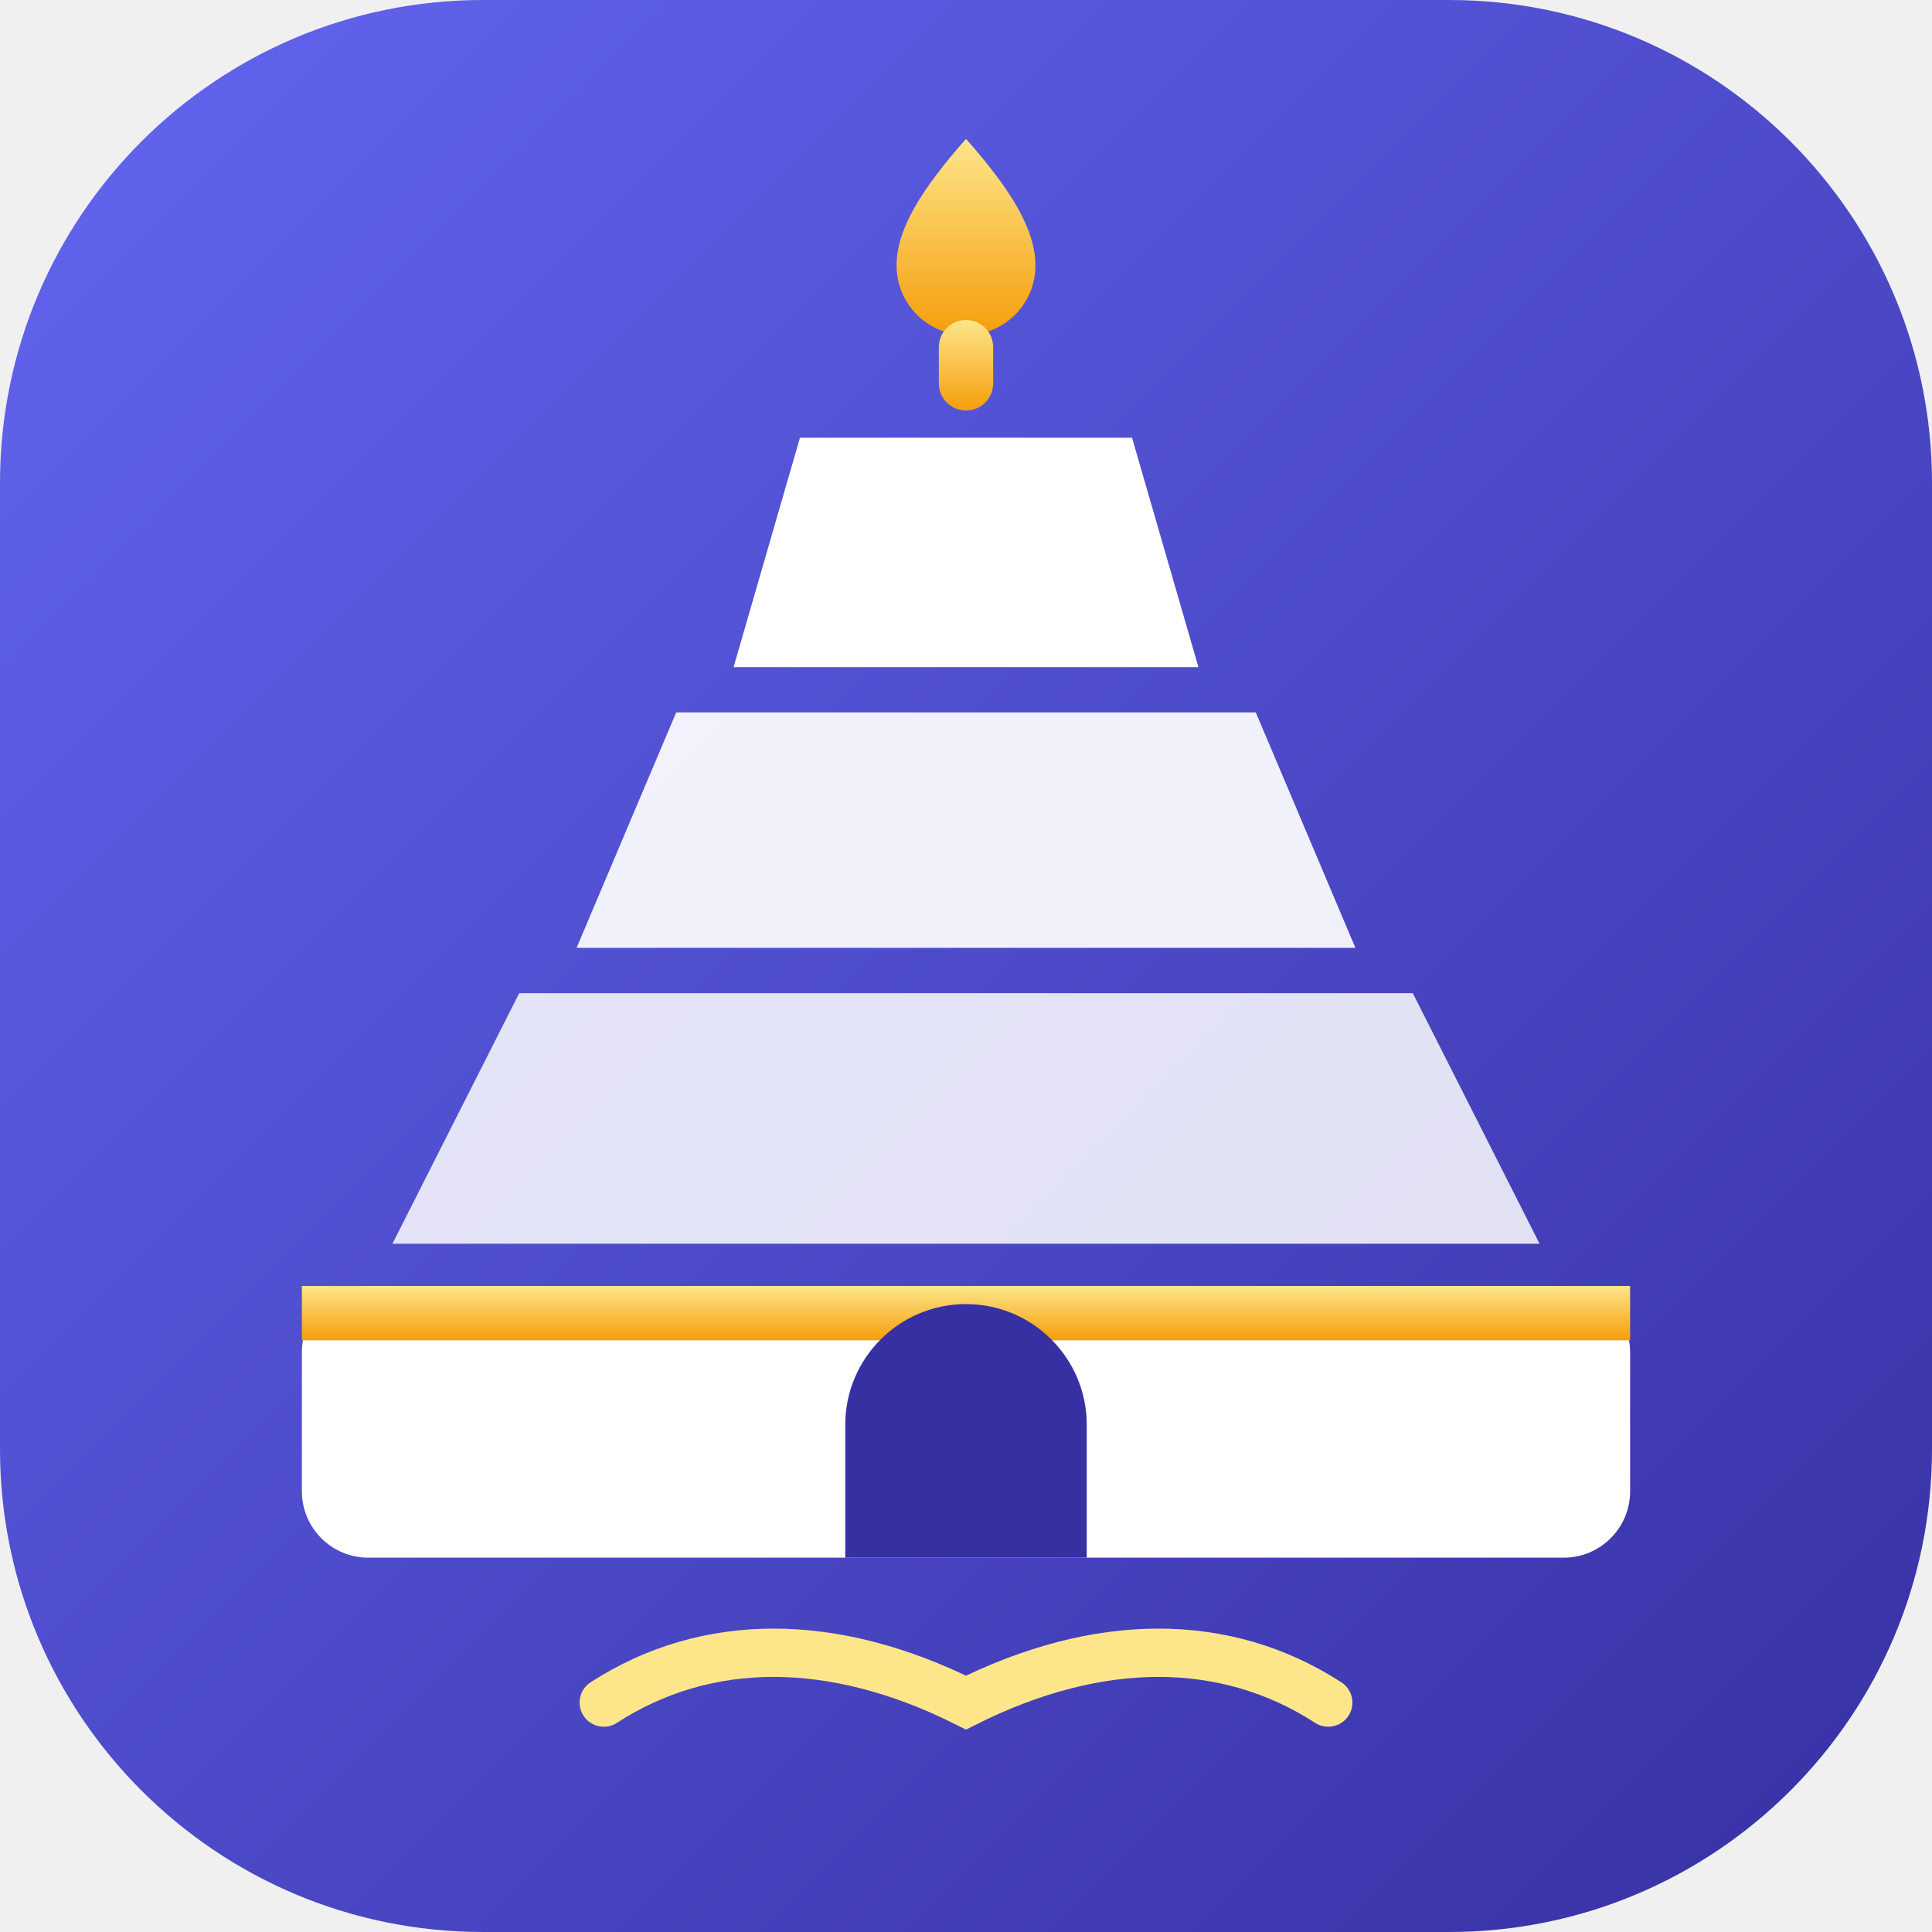
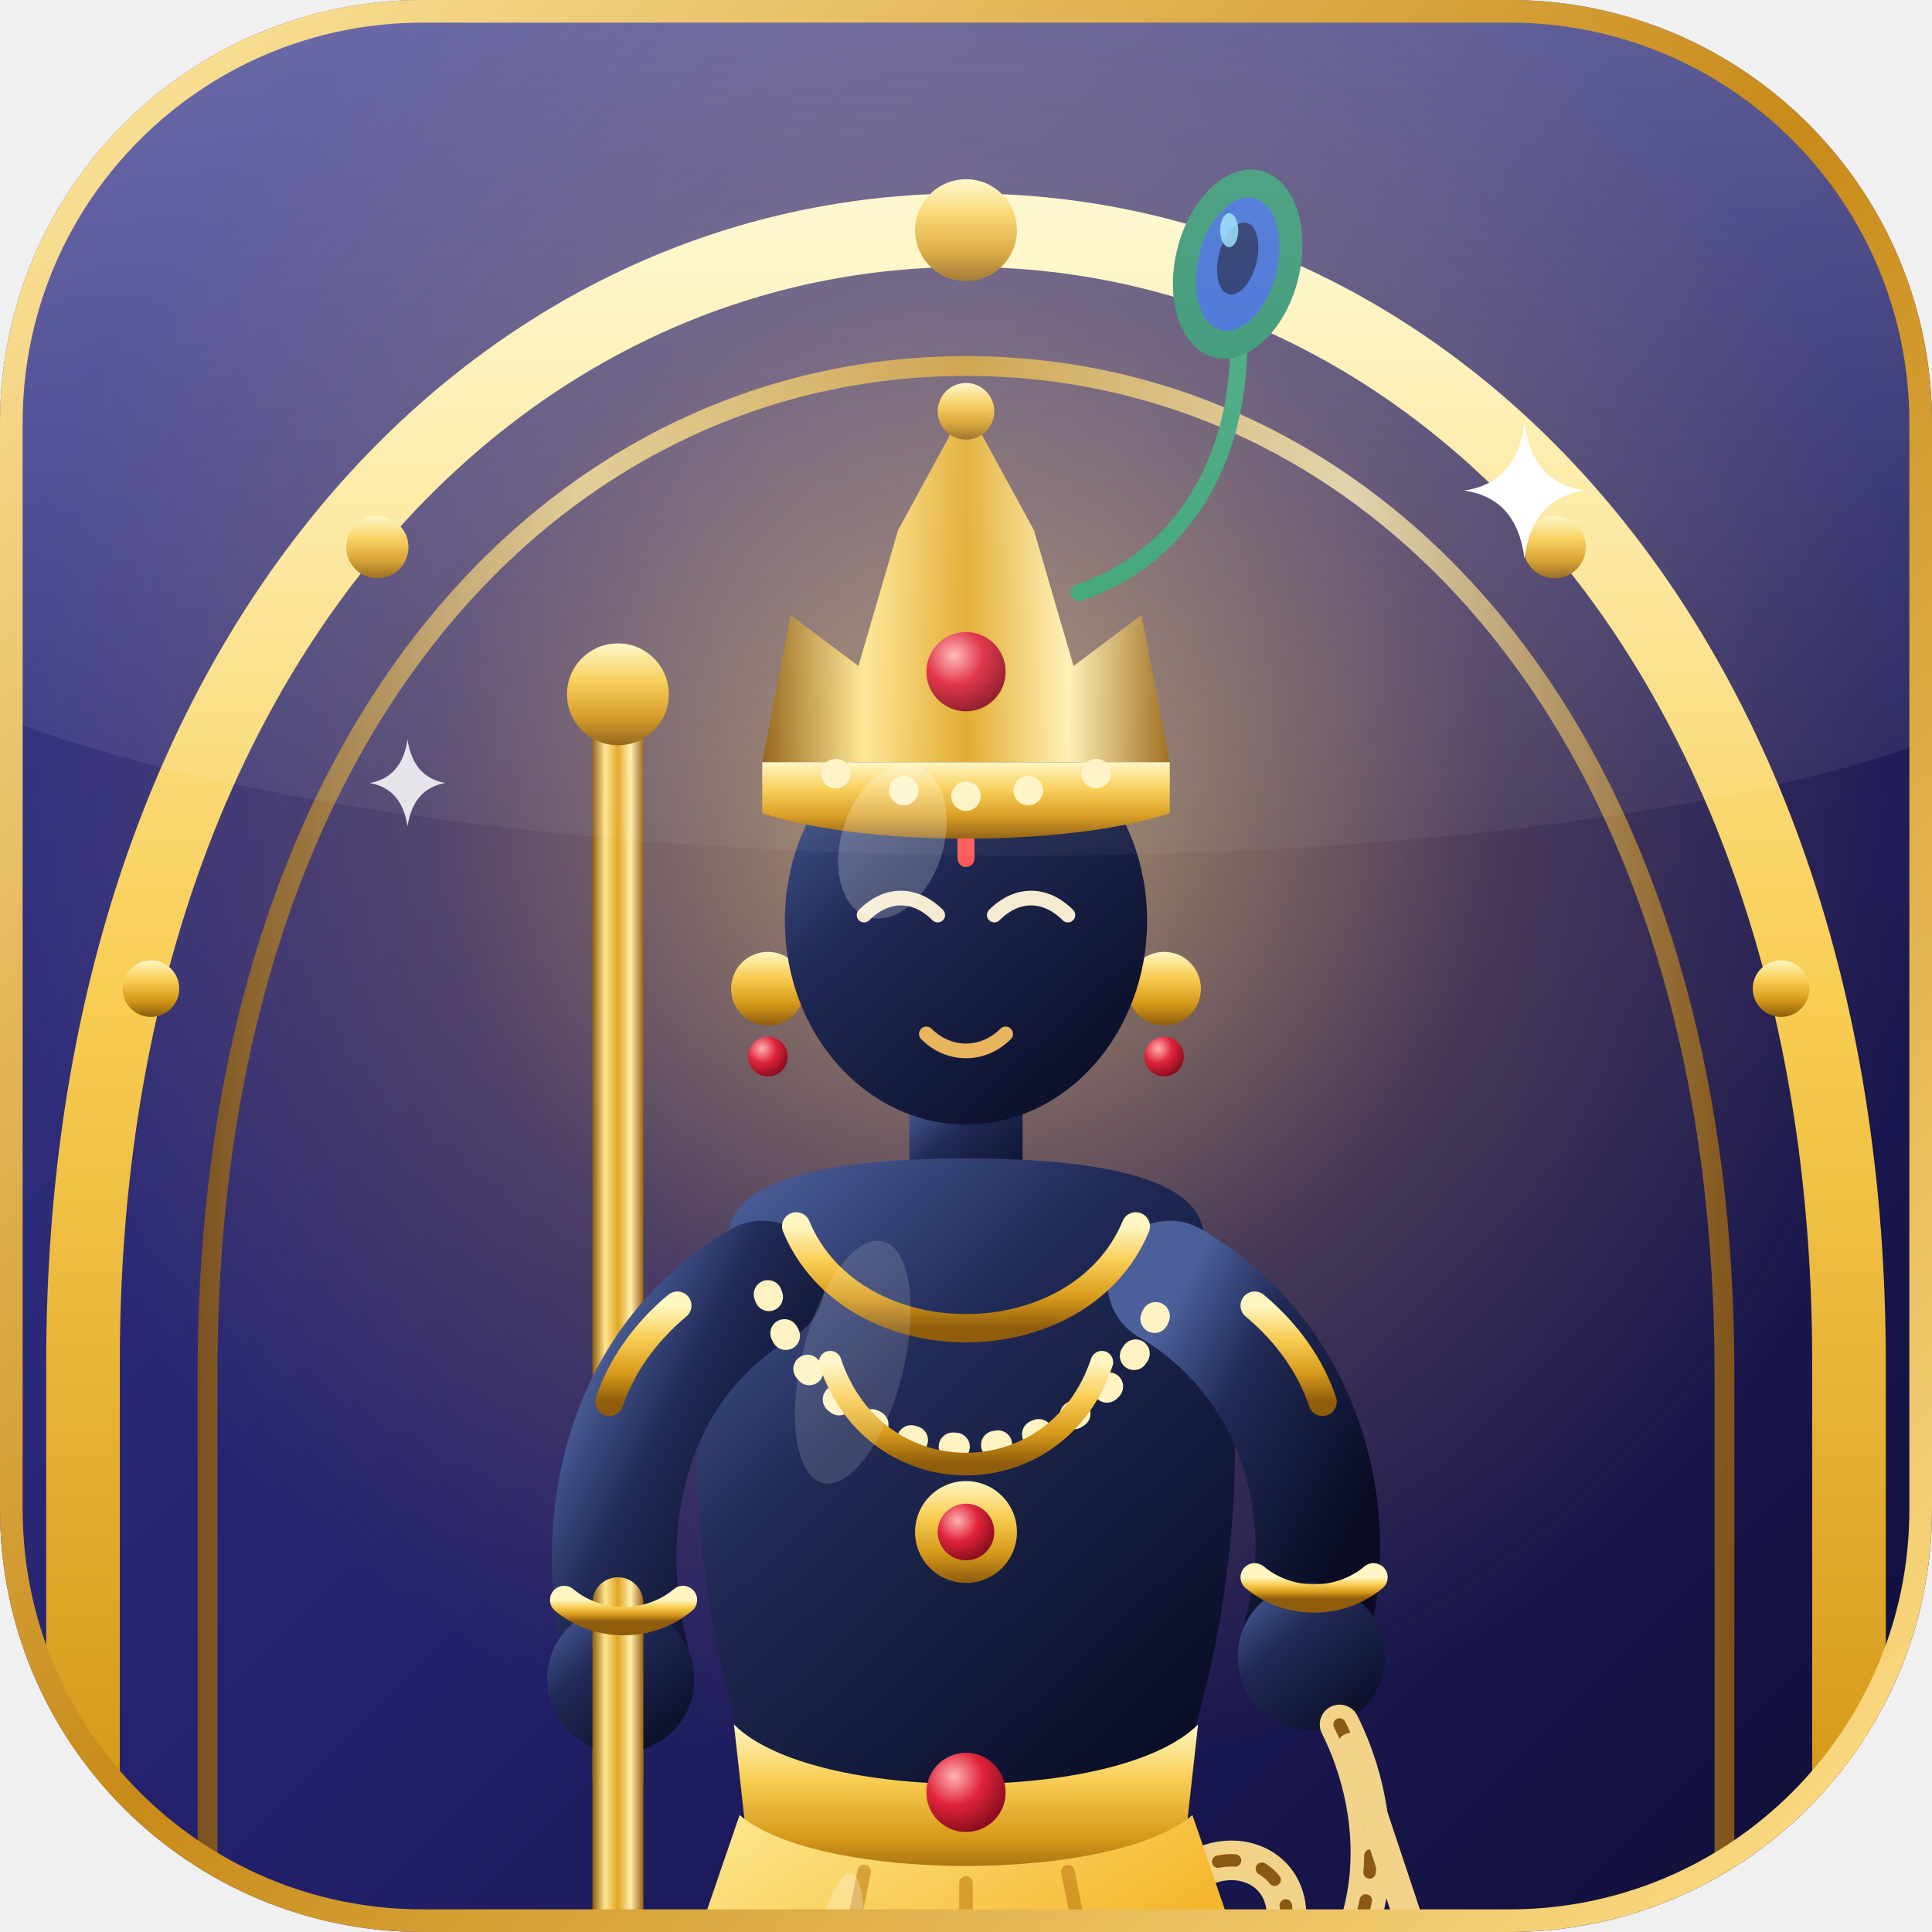
- <svg xmlns="http://www.w3.org/2000/svg" viewBox="0 0 64 64" role="img" aria-label="Sri Krishnamath &amp; Sabhabhavan, Belagavi">
+ <svg xmlns="http://www.w3.org/2000/svg" viewBox="0 0 512 512" role="img" aria-label="Sri Krishnamath &amp; Sabhabhavan, Belagavi">
  <defs>
    <linearGradient id="bg" x1="0" y1="0" x2="1" y2="1">
-       <stop offset="0" stop-color="#6366f1" />
-       <stop offset="1" stop-color="#3730a3" />
+       <stop offset="0" stop-color="#3b3a8f" />
+       <stop offset="0.55" stop-color="#22206a" />
+       <stop offset="1" stop-color="#0f0d33" />
    </linearGradient>
+     <radialGradient id="aura" cx="0.5" cy="0.42" r="0.5">
+       <stop offset="0" stop-color="#ffd978" stop-opacity="0.65" />
+       <stop offset="0.55" stop-color="#ffb938" stop-opacity="0.18" />
+       <stop offset="1" stop-color="#ffb938" stop-opacity="0" />
+     </radialGradient>
    <linearGradient id="gold" x1="0" y1="0" x2="0" y2="1">
-       <stop offset="0" stop-color="#fde68a" />
-       <stop offset="1" stop-color="#f59e0b" />
+       <stop offset="0" stop-color="#fff6c2" />
+       <stop offset="0.35" stop-color="#f8cd52" />
+       <stop offset="0.7" stop-color="#d79a1b" />
+       <stop offset="1" stop-color="#8f5d0c" />
    </linearGradient>
+     <linearGradient id="goldH" x1="0" y1="0" x2="1" y2="0">
+       <stop offset="0" stop-color="#8f5d0c" />
+       <stop offset="0.25" stop-color="#ffe58f" />
+       <stop offset="0.5" stop-color="#e0a622" />
+       <stop offset="0.75" stop-color="#fff0b0" />
+       <stop offset="1" stop-color="#9a6410" />
+     </linearGradient>
+     <linearGradient id="skin" x1="0.1" y1="0" x2="0.9" y2="1">
+       <stop offset="0" stop-color="#4b5f9a" />
+       <stop offset="0.35" stop-color="#202a56" />
+       <stop offset="1" stop-color="#080b22" />
+     </linearGradient>
+     <linearGradient id="cloth" x1="0" y1="0" x2="1" y2="1">
+       <stop offset="0" stop-color="#fff0a0" />
+       <stop offset="0.5" stop-color="#f5b82e" />
+       <stop offset="1" stop-color="#c8830f" />
+     </linearGradient>
+     <linearGradient id="gloss" x1="0" y1="0" x2="0" y2="1">
+       <stop offset="0" stop-color="#ffffff" stop-opacity="0.26" />
+       <stop offset="1" stop-color="#ffffff" stop-opacity="0.04" />
+     </linearGradient>
+     <linearGradient id="rim" x1="0" y1="0" x2="1" y2="1">
+       <stop offset="0" stop-color="#ffe8a0" />
+       <stop offset="0.5" stop-color="#c88a18" />
+       <stop offset="1" stop-color="#ffe08a" />
+     </linearGradient>
+     <radialGradient id="ruby" cx="0.35" cy="0.3" r="0.8">
+       <stop offset="0" stop-color="#ffb3b3" />
+       <stop offset="0.45" stop-color="#e0243b" />
+       <stop offset="1" stop-color="#7a0818" />
+     </radialGradient>
+     <clipPath id="badge">
+       <rect width="512" height="512" rx="112" />
+     </clipPath>
  </defs>
-   <rect width="64" height="64" rx="16" fill="url(#bg)" />
-   <path d="M32 4.6c1.5 1.7 2.3 3 2.3 4.2a2.3 2.3 0 0 1-4.6 0c0-1.2.8-2.5 2.3-4.2z" fill="url(#gold)" />
-   <rect x="31.1" y="10.6" width="1.8" height="3" rx=".9" fill="url(#gold)" />
-   <path d="M26.5 14.5h11l2.2 7.6H24.3z" fill="#fff" />
-   <path d="M22.4 23.6h19.2l3.3 7.8H19.1z" fill="#fff" fill-opacity=".92" />
-   <path d="M17.2 32.9h29.6l4.2 8.3H13z" fill="#fff" fill-opacity=".84" />
-   <rect x="10" y="42.6" width="44" height="9" rx="2.2" fill="#fff" />
-   <rect x="10" y="42.6" width="44" height="1.8" fill="url(#gold)" />
-   <path d="M28 51.6v-4.4a4 4 0 0 1 8 0v4.4z" fill="#3730a3" />
-   <path d="M20 56.4c3.4-2.2 7.6-2.2 12 0 4.4-2.2 8.6-2.2 12 0" fill="none" stroke="#fde68a" stroke-width="1.6" stroke-linecap="round" />
+   <g clip-path="url(#badge)">
+     <rect width="512" height="512" fill="url(#bg)" />
+     <rect width="512" height="512" fill="url(#aura)" />
+     <g transform="translate(256 262) scale(1.5) translate(-256 -196)">
+       <path d="M100 452V262C100 138 172 62 256 62s156 76 156 200v190" fill="none" stroke="url(#gold)" stroke-width="13" stroke-linecap="round" />
+       <path d="M122 452V264C122 150 184 86 256 86s134 64 134 178v188" fill="none" stroke="url(#goldH)" stroke-width="3.5" opacity="0.8" />
+       <g fill="url(#gold)">
+         <circle cx="256" cy="62" r="9" />
+         <circle cx="152" cy="118" r="5.5" />
+         <circle cx="360" cy="118" r="5.5" />
+         <circle cx="112" cy="196" r="5" />
+         <circle cx="400" cy="196" r="5" />
+       </g>
+       <rect x="190" y="146" width="9" height="284" rx="4.5" fill="url(#goldH)" />
+       <circle cx="194.5" cy="144" r="9" fill="url(#gold)" />
+       <path d="M246 214h20v22h-20z" fill="url(#skin)" />
+       <path d="M214 240c0-12 24-14 42-14s42 2 42 14c9 26 6 62-2 88-10 14-70 14-80 0-8-26-11-62-2-88z" fill="url(#skin)" />
+       <path d="M220 248c-24 14-30 42-24 66" fill="none" stroke="url(#skin)" stroke-width="22" stroke-linecap="round" />
+       <path d="M292 248c24 14 30 42 24 62" fill="none" stroke="url(#skin)" stroke-width="22" stroke-linecap="round" />
+       <circle cx="195" cy="318" r="13" fill="url(#skin)" />
+       <circle cx="317" cy="314" r="13" fill="url(#skin)" />
+       <rect x="190" y="300" width="9" height="40" rx="4.5" fill="url(#goldH)" />
+       <g fill="none" stroke="url(#gold)" stroke-width="5" stroke-linecap="round">
+         <path d="M185 304c6 5 15 5 21 0" />
+         <path d="M307 300c6 5 15 5 21 0" />
+         <path d="M205 252c-6 5-10 11-12 17" />
+         <path d="M307 252c6 5 10 11 12 17" />
+       </g>
+       <path d="M322 326c10 20 6 44-10 52-18 8-30-8-20-22 8-11 24-6 20 8" fill="none" stroke="#f3d28a" stroke-width="7" stroke-linecap="round" />
+       <path d="M322 326c10 20 6 44-10 52-18 8-30-8-20-22 8-11 24-6 20 8" fill="none" stroke="#8a5a14" stroke-width="2.2" stroke-dasharray="3 5" stroke-linecap="round" />
+       <path d="M324 330l10 30" stroke="#f3d28a" stroke-width="5" stroke-linecap="round" />
+       <circle cx="335" cy="364" r="5" fill="url(#gold)" />
+       <path d="M226 238c10 24 50 24 60 0" fill="none" stroke="url(#gold)" stroke-width="5" stroke-linecap="round" />
+       <path d="M221 250c12 36 58 36 70 0" fill="none" stroke="#fff3c4" stroke-width="5" stroke-dasharray="0.5 7" stroke-linecap="round" />
+       <path d="M232 262c8 24 40 24 48 0" fill="none" stroke="url(#gold)" stroke-width="4" stroke-linecap="round" />
+       <circle cx="256" cy="292" r="9" fill="url(#gold)" />
+       <circle cx="256" cy="292" r="5" fill="url(#ruby)" />
+       <path d="M215 326c14 14 68 14 82 0l-2 18c-14 14-64 14-78 0z" fill="url(#gold)" />
+       <circle cx="256" cy="338" r="7" fill="url(#ruby)" />
+       <path d="M216 342c14 12 66 12 80 0l24 70c-22 14-106 14-128 0z" fill="url(#cloth)" />
+       <path d="M238 352l-12 60M256 354v62M274 352l12 60" stroke="#b9770e" stroke-width="2.4" stroke-linecap="round" opacity="0.55" />
+       <path d="M192 412c22 14 106 14 128 0" fill="none" stroke="url(#gold)" stroke-width="5" stroke-linecap="round" />
+       <ellipse cx="236" cy="428" rx="15" ry="7" fill="url(#skin)" />
+       <ellipse cx="276" cy="428" rx="15" ry="7" fill="url(#skin)" />
+       <ellipse cx="236" cy="418" rx="12" ry="3.5" fill="none" stroke="url(#gold)" stroke-width="3" />
+       <ellipse cx="276" cy="418" rx="12" ry="3.5" fill="none" stroke="url(#gold)" stroke-width="3" />
+       <circle cx="221" cy="196" r="6.5" fill="url(#gold)" />
+       <circle cx="291" cy="196" r="6.5" fill="url(#gold)" />
+       <circle cx="221" cy="208" r="3.5" fill="url(#ruby)" />
+       <circle cx="291" cy="208" r="3.5" fill="url(#ruby)" />
+       <ellipse cx="256" cy="184" rx="32" ry="36" fill="url(#skin)" />
+       <path d="M247 158c3 8 15 8 18 0" fill="none" stroke="url(#gold)" stroke-width="3.5" stroke-linecap="round" />
+       <path d="M256 160v13" stroke="#ff5a5a" stroke-width="3" stroke-linecap="round" />
+       <path d="M238 183c4-4 9-4 13 0M261 183c4-4 9-4 13 0" fill="none" stroke="#f6ead0" stroke-width="2.6" stroke-linecap="round" />
+       <path d="M249 204c4 4 10 4 14 0" fill="none" stroke="#e9b45e" stroke-width="2.6" stroke-linecap="round" />
+       <path d="M220 156l5-26 12 9 7-24 12-22 12 22 7 24 12-9 5 26z" fill="url(#goldH)" />
+       <path d="M220 156h72v9c-18 6-54 6-72 0z" fill="url(#gold)" />
+       <circle cx="256" cy="140" r="7" fill="url(#ruby)" />
+       <circle cx="256" cy="94" r="5" fill="url(#gold)" />
+       <g fill="#fff3c4">
+         <circle cx="233" cy="158" r="2.6" />
+         <circle cx="245" cy="161" r="2.6" />
+         <circle cx="256" cy="162" r="2.6" />
+         <circle cx="267" cy="161" r="2.6" />
+         <circle cx="279" cy="158" r="2.6" />
+       </g>
+       <path d="M276 126c18-6 30-24 28-50" fill="none" stroke="#2f9e6f" stroke-width="3" stroke-linecap="round" />
+       <ellipse cx="304" cy="68" rx="11" ry="17" transform="rotate(14 304 68)" fill="#1f8a63" />
+       <ellipse cx="304" cy="68" rx="7" ry="12" transform="rotate(14 304 68)" fill="#2b5fd0" />
+       <ellipse cx="304" cy="67" rx="3.4" ry="6.5" transform="rotate(14 304 67)" fill="#0b1e5b" />
+       <ellipse cx="302.5" cy="62" rx="1.6" ry="3" fill="#8fe3ff" opacity="0.8" />
+       <path d="M132 440q15-30 30 0q15-30 30 0q15-30 30 0q15-30 30 0q15-30 30 0q15-30 30 0q15-30 30 0q15-30 30 0z" fill="url(#gold)" stroke="#8f5d0c" stroke-width="1.5" />
+       <rect x="126" y="438" width="260" height="16" rx="8" fill="url(#goldH)" />
+       <rect x="144" y="452" width="224" height="14" rx="7" fill="url(#gold)" />
+       <ellipse cx="243" cy="170" rx="9" ry="14" transform="rotate(18 243 170)" fill="#fff" opacity="0.22" />
+       <ellipse cx="236" cy="262" rx="9" ry="22" transform="rotate(14 236 262)" fill="#fff" opacity="0.14" />
+       <ellipse cx="232" cy="378" rx="5" ry="26" transform="rotate(8 232 378)" fill="#fff" opacity="0.28" />
+     </g>
+     <path d="M0 0H512V196C400 238 124 238 0 190Z" fill="url(#gloss)" />
+     <g fill="#fff">
+       <path d="M404 112q2 16 16 18-14 2-16 18-2-16-16-18 14-2 16-18z" />
+       <path d="M108 196q1.5 10 10 11.5-8.5 1.5-10 11.5-1.5-10-10-11.5 8.5-1.5 10-11.5z" opacity="0.85" />
+     </g>
+   </g>
+   <rect x="3" y="3" width="506" height="506" rx="109" fill="none" stroke="url(#rim)" stroke-width="6" />
</svg>
